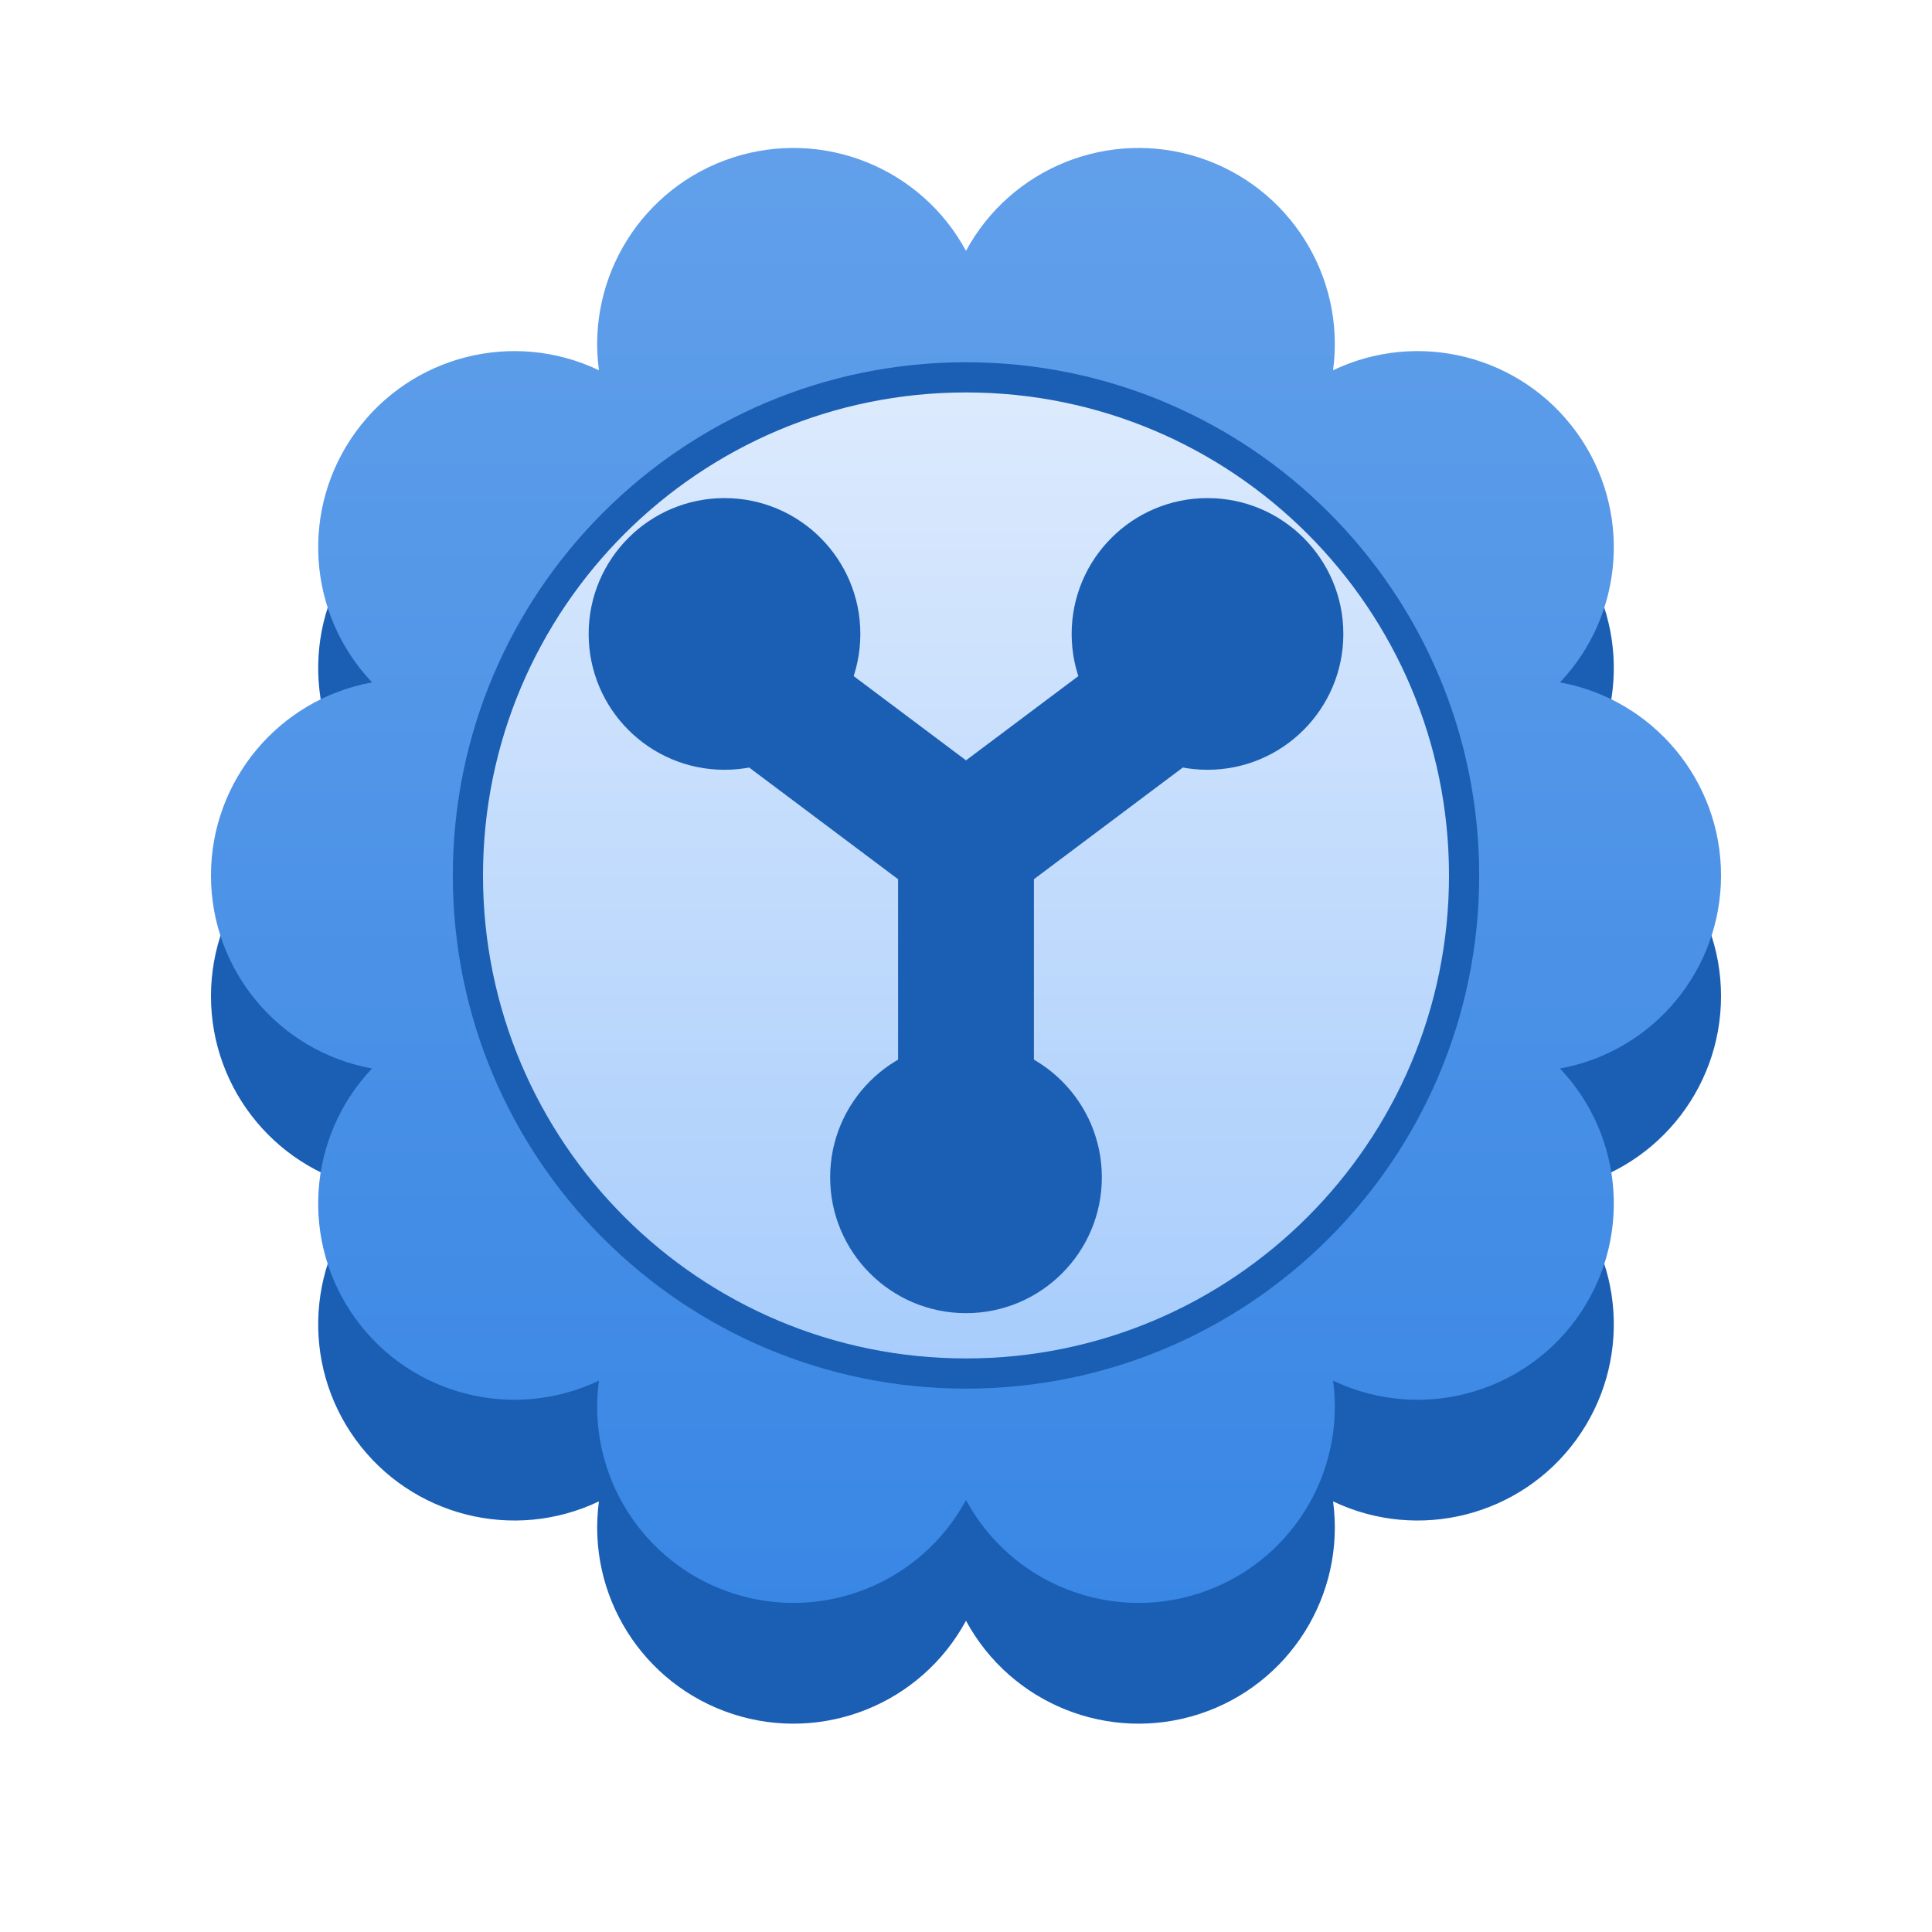
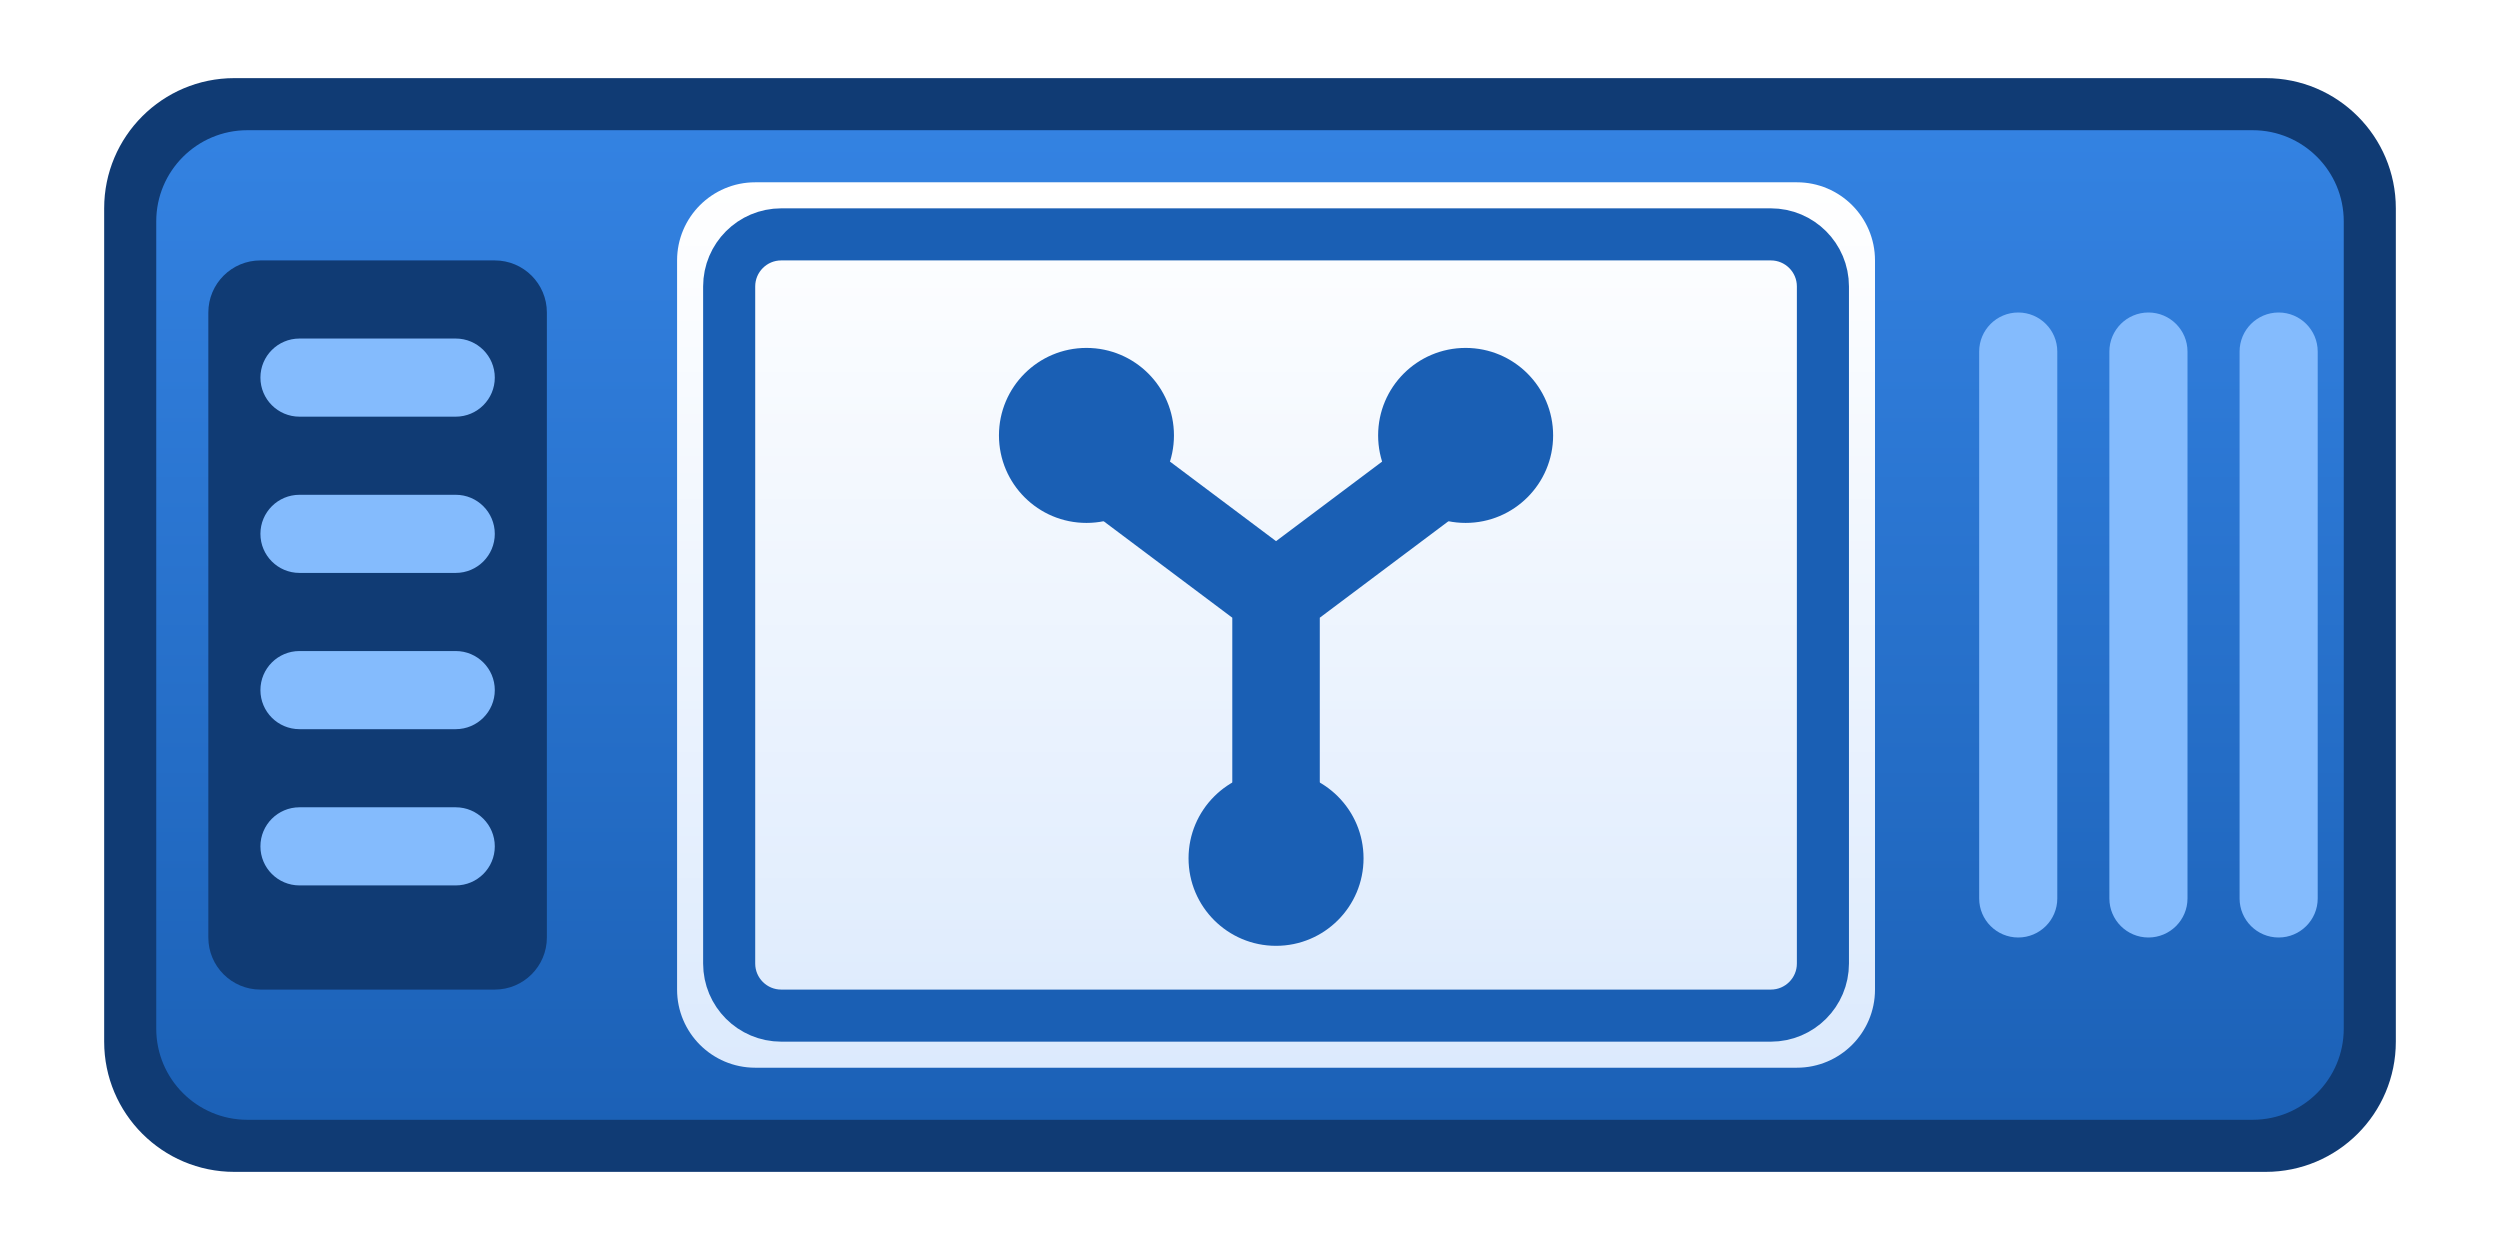
- <svg xmlns="http://www.w3.org/2000/svg" width="128" height="128" viewBox="0 0 128 128" version="1.1">
+ <svg xmlns="http://www.w3.org/2000/svg" width="192" height="96" viewBox="0 0 192 96" version="1.1">
  <defs>
-     <linearGradient id="rim" x1="0" y1="8" x2="0" y2="116" gradientUnits="userSpaceOnUse">
-       <stop offset="0" stop-color="#62a0ea" />
-       <stop offset="1" stop-color="#3584e4" />
+     <linearGradient id="body" x1="0" y1="6" x2="0" y2="90" gradientUnits="userSpaceOnUse">
+       <stop offset="0" stop-color="#3584e4" />
+       <stop offset="1" stop-color="#1a5fb4" />
    </linearGradient>
-     <linearGradient id="field" x1="0" y1="26" x2="0" y2="90" gradientUnits="userSpaceOnUse">
-       <stop offset="0" stop-color="#dceafd" />
-       <stop offset="1" stop-color="#a8cdfc" />
+     <linearGradient id="field" x1="0" y1="14" x2="0" y2="82" gradientUnits="userSpaceOnUse">
+       <stop offset="0" stop-color="#ffffff" />
+       <stop offset="1" stop-color="#dceafd" />
    </linearGradient>
+     <clipPath id="label">
+       <rect x="52" y="14" width="92" height="68" rx="6" />
+     </clipPath>
  </defs>
-   <path id="seal-profile" d="M103.35 53.21 A13 13 0 0 1 103.35 78.79 A13 13 0 0 1 88.32 99.47 A13 13 0 0 1 64.00 107.38 A13 13 0 0 1 39.68 99.47 A13 13 0 0 1 24.65 78.79 A13 13 0 0 1 24.65 53.21 A13 13 0 0 1 39.68 32.53 A13 13 0 0 1 64.00 24.62 A13 13 0 0 1 88.32 32.53 A13 13 0 0 1 103.35 53.21 Z" fill="#1a5fb4" />
-   <path id="seal" d="M103.35 45.21 A13 13 0 0 1 103.35 70.79 A13 13 0 0 1 88.32 91.47 A13 13 0 0 1 64.00 99.38 A13 13 0 0 1 39.68 91.47 A13 13 0 0 1 24.65 70.79 A13 13 0 0 1 24.65 45.21 A13 13 0 0 1 39.68 24.53 A13 13 0 0 1 64.00 16.62 A13 13 0 0 1 88.32 24.53 A13 13 0 0 1 103.35 45.21 Z" fill="url(#rim)" />
-   <circle id="field-bezel" cx="64" cy="58" r="34" fill="#1a5fb4" />
-   <circle id="field" cx="64" cy="58" r="32" fill="url(#field)" />
-   <g id="motif" transform="translate(0,-2)">
-     <path id="branch-bars" d="M64 80 V58 M64 58 L48 46 M64 58 L80 46" fill="none" stroke="#1a5fb4" stroke-width="9" stroke-linecap="round" stroke-linejoin="round" />
-     <circle id="branch-root" cx="64" cy="80" r="9" fill="#1a5fb4" />
-     <circle id="branch-left" cx="48" cy="44" r="9" fill="#1a5fb4" />
-     <circle id="branch-right" cx="80" cy="44" r="9" fill="#1a5fb4" />
+   <path id="shell-edge" d="M18 6 H174 A10 10 0 0 1 184 16 V80 A10 10 0 0 1 174 90 H18 A10 10 0 0 1 8 80 V16 A10 10 0 0 1 18 6 Z" fill="#103b74" />
+   <path id="shell" d="M19 10 H173 A7 7 0 0 1 180 17 V79 A7 7 0 0 1 173 86 H19 A7 7 0 0 1 12 79 V17 A7 7 0 0 1 19 10 Z" fill="url(#body)" />
+   <rect id="connector" x="16" y="20" width="26" height="56" rx="4" fill="#103b74" />
+   <rect id="pin-1" x="20" y="26" width="18" height="6" rx="3" fill="#84bbfd" />
+   <rect id="pin-2" x="20" y="38" width="18" height="6" rx="3" fill="#84bbfd" />
+   <rect id="pin-3" x="20" y="50" width="18" height="6" rx="3" fill="#84bbfd" />
+   <rect id="pin-4" x="20" y="62" width="18" height="6" rx="3" fill="#84bbfd" />
+   <rect id="ridge-1" x="152" y="24" width="6" height="48" rx="3" fill="#84bbfd" />
+   <rect id="ridge-2" x="162" y="24" width="6" height="48" rx="3" fill="#84bbfd" />
+   <rect id="ridge-3" x="172" y="24" width="6" height="48" rx="3" fill="#84bbfd" />
+   <rect id="label" x="52" y="14" width="92" height="68" rx="6" fill="url(#field)" />
+   <rect id="label-frame" x="56" y="18" width="84" height="60" rx="4" fill="none" stroke="#1a5fb4" stroke-width="4" />
+   <g id="motif" transform="translate(98,48) scale(1.12)">
+     <path d="M0 16 V-2 M0 -2 L-12 -11 M0 -2 L12 -11" fill="none" stroke="#1a5fb4" stroke-width="6" stroke-linecap="round" />
+     <circle cx="0" cy="16" r="6" fill="#1a5fb4" />
+     <circle cx="-13" cy="-13" r="6" fill="#1a5fb4" />
+     <circle cx="13" cy="-13" r="6" fill="#1a5fb4" />
  </g>
</svg>
